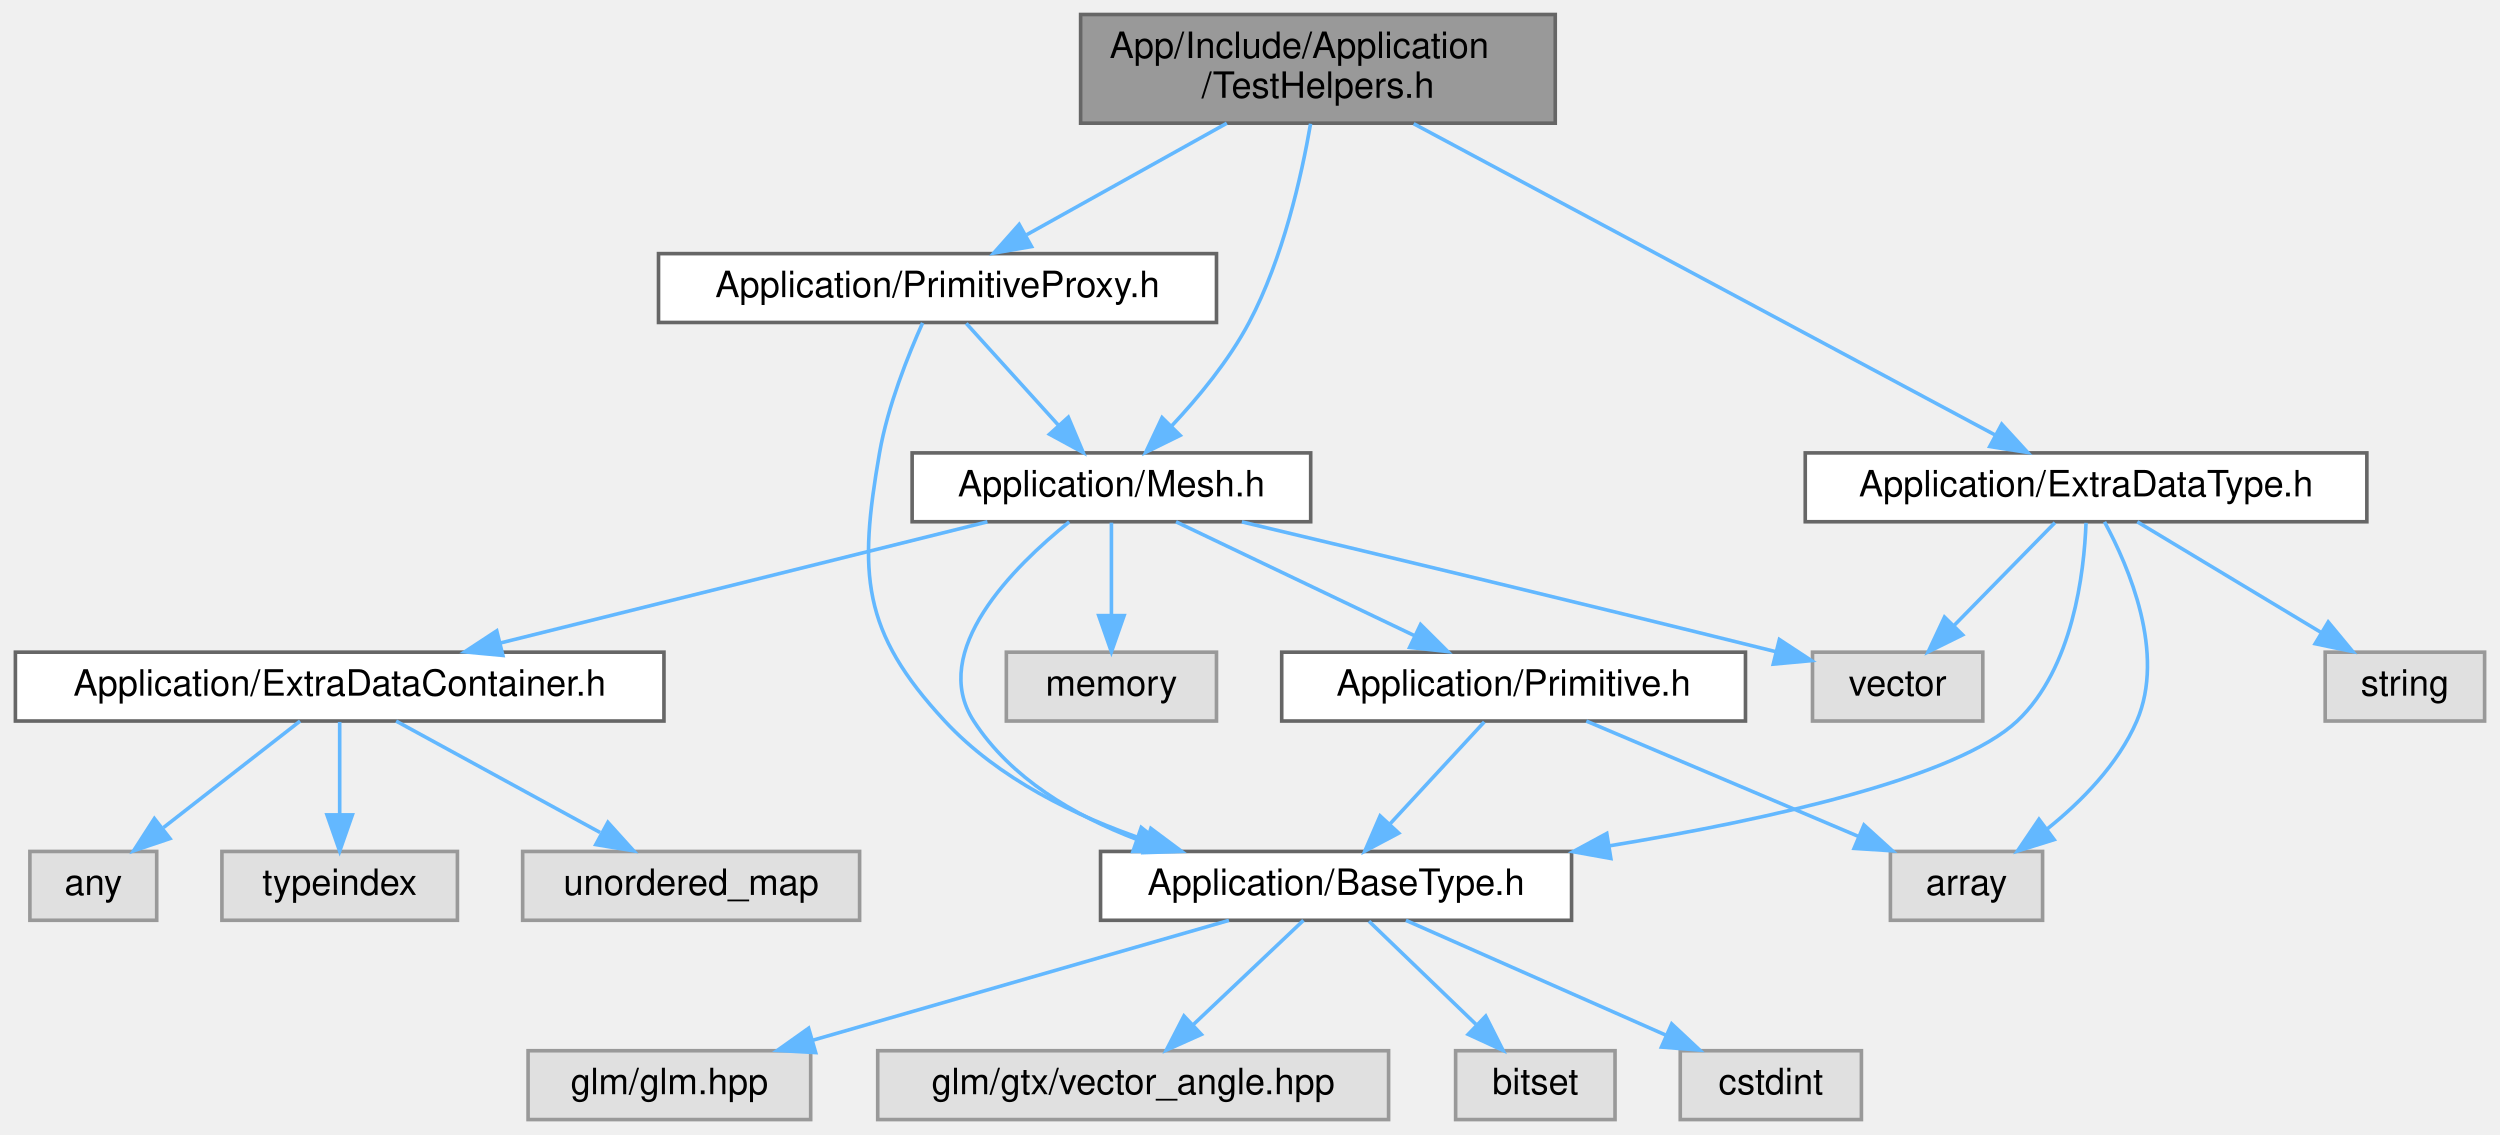
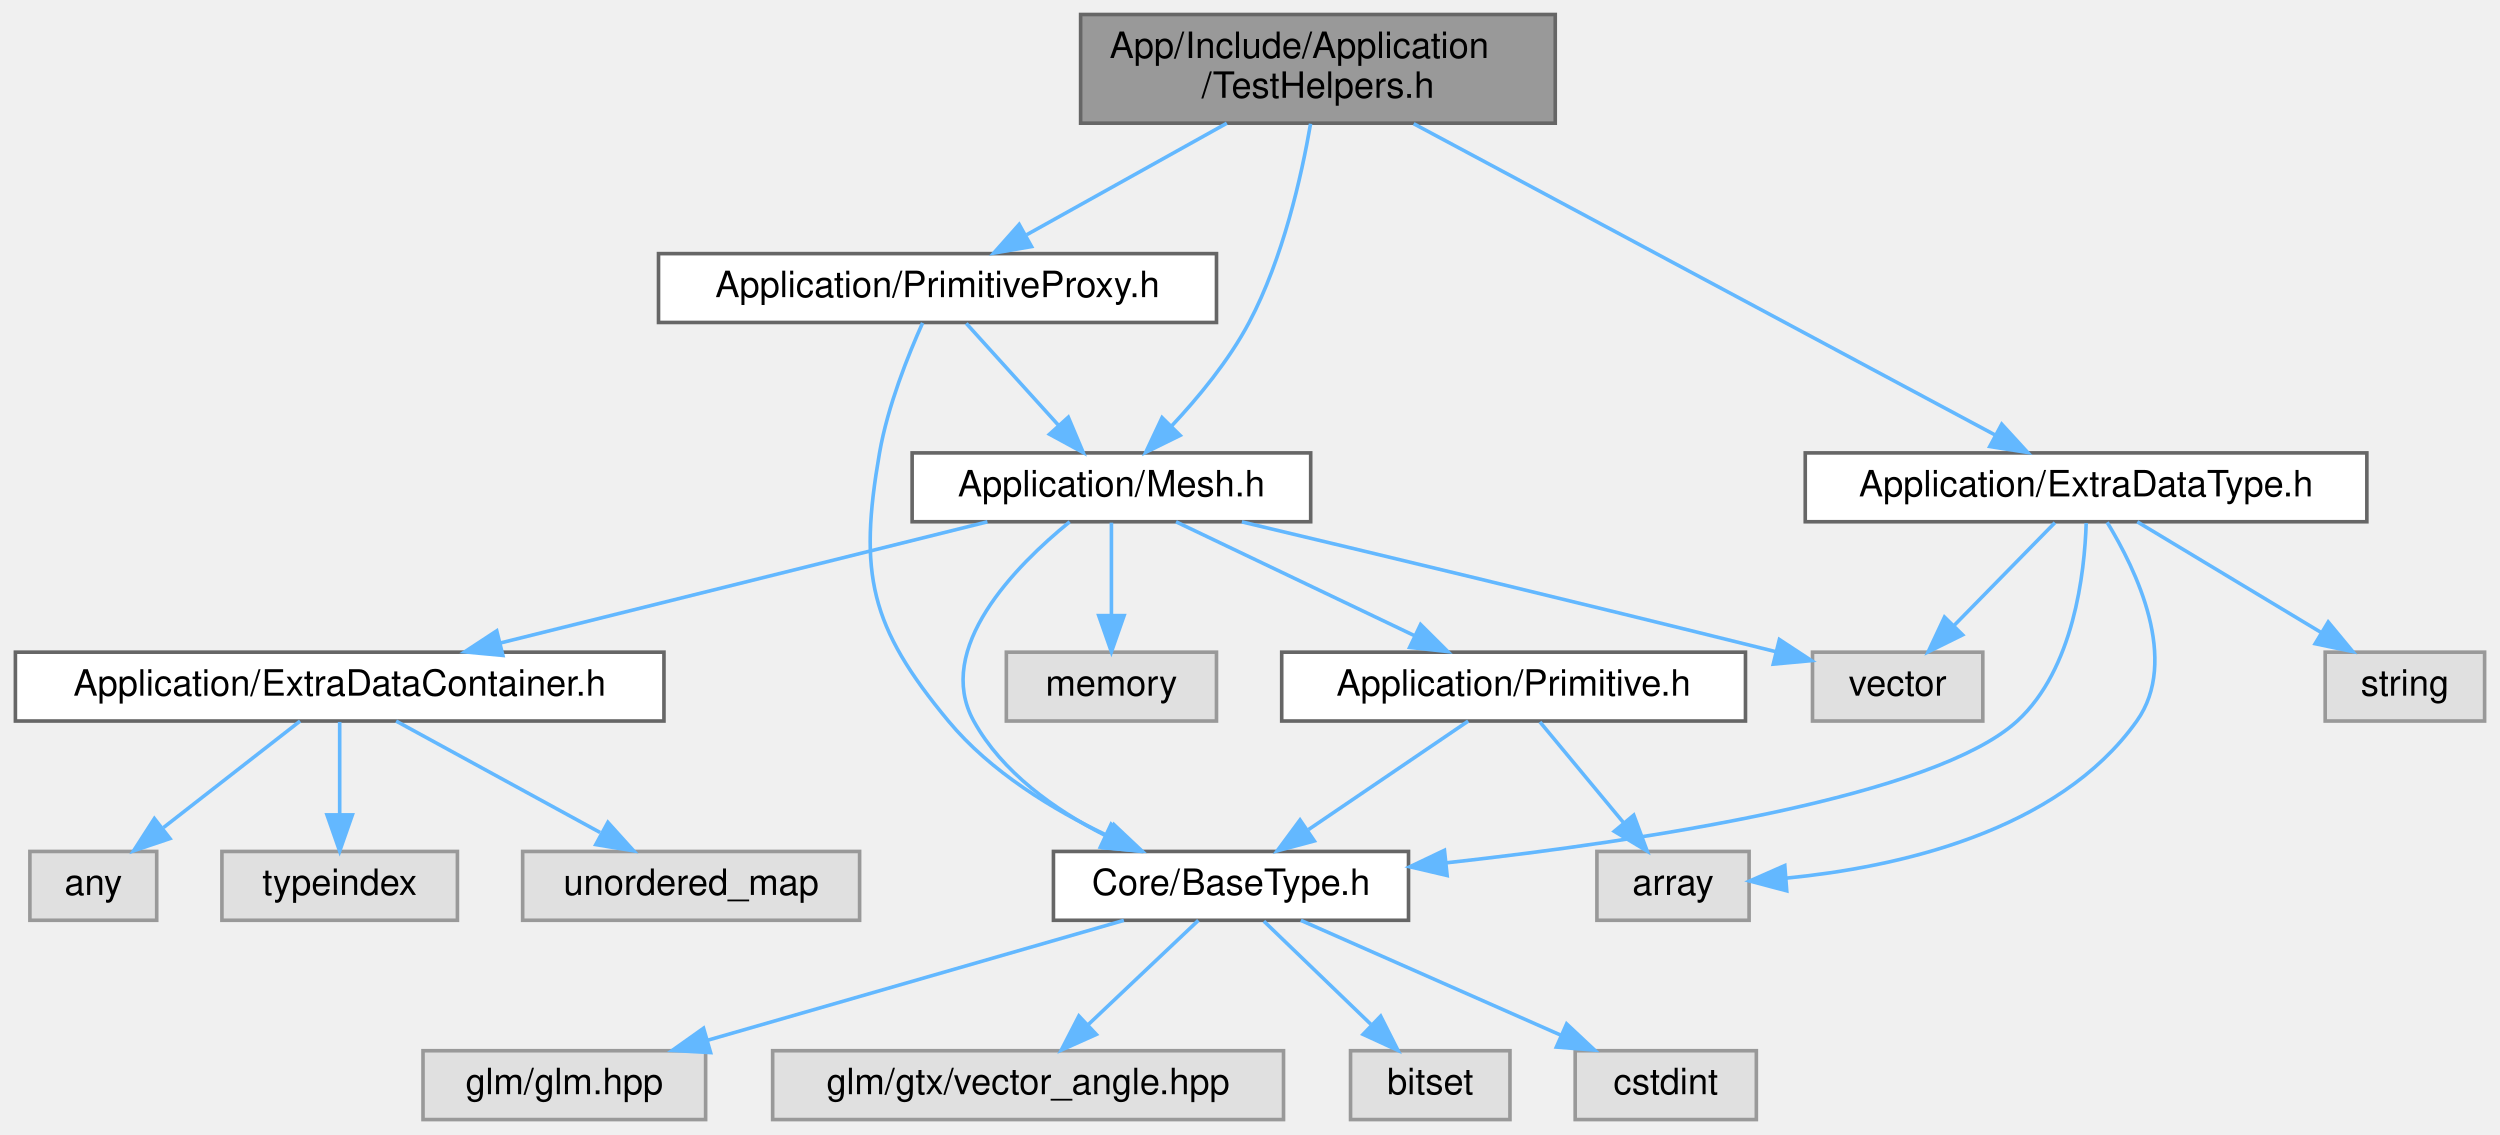
<svg xmlns="http://www.w3.org/2000/svg" xmlns:xlink="http://www.w3.org/1999/xlink" width="690pt" height="313pt" viewBox="0.00 0.00 689.50 313.00">
  <g id="graph0" class="graph" transform="scale(1 1) rotate(0) translate(4 309)">
    <g id="Node000001" class="node">
      <g id="a_Node000001">
        <a xlink:title=" ">
          <polygon fill="#999999" stroke="#666666" points="425,-305 294,-305 294,-275 425,-275 425,-305" />
          <text text-anchor="start" x="302" y="-293" font-family="Helvetica,sans-Serif" font-size="10.00">App/Include/Application</text>
          <text text-anchor="middle" x="359.5" y="-282" font-family="Helvetica,sans-Serif" font-size="10.00">/TestHelpers.h</text>
        </a>
      </g>
    </g>
    <g id="Node000002" class="node">
      <g id="a_Node000002">
        <a xlink:href="ExtraDataType_8h.html" target="_top" xlink:title=" ">
          <polygon fill="white" stroke="#666666" points="649,-184 494,-184 494,-165 649,-165 649,-184" />
          <text text-anchor="middle" x="571.5" y="-172" font-family="Helvetica,sans-Serif" font-size="10.00">Application/ExtraDataType.h</text>
        </a>
      </g>
    </g>
    <g id="edge1_Node000001_Node000002" class="edge">
      <g id="a_edge1_Node000001_Node000002">
        <a xlink:title=" ">
          <path fill="none" stroke="#63b8ff" d="M385.92,-274.85C427.13,-252.79 506.14,-210.49 546.48,-188.9" />
          <polygon fill="#63b8ff" stroke="#63b8ff" points="548.23,-191.93 555.39,-184.12 544.92,-185.76 548.23,-191.93" />
        </a>
      </g>
    </g>
    <g id="Node000011" class="node">
      <g id="a_Node000011">
        <a xlink:href="Mesh_8h.html" target="_top" xlink:title=" ">
          <polygon fill="white" stroke="#666666" points="357.5,-184 247.5,-184 247.5,-165 357.5,-165 357.5,-184" />
          <text text-anchor="middle" x="302.5" y="-172" font-family="Helvetica,sans-Serif" font-size="10.00">Application/Mesh.h</text>
        </a>
      </g>
    </g>
    <g id="edge10_Node000001_Node000011" class="edge">
      <g id="a_edge10_Node000001_Node000011">
        <a xlink:title=" ">
          <path fill="none" stroke="#63b8ff" d="M357.47,-274.85C354.97,-260.41 349.87,-237.67 340.5,-220 334.93,-209.5 326.51,-199.3 319.02,-191.32" />
          <polygon fill="#63b8ff" stroke="#63b8ff" points="321.47,-188.83 311.97,-184.16 316.48,-193.74 321.47,-188.83" />
        </a>
      </g>
    </g>
    <g id="Node000018" class="node">
      <g id="a_Node000018">
        <a xlink:href="PrimitiveProxy_8h.html" target="_top" xlink:title=" ">
          <polygon fill="white" stroke="#666666" points="331.5,-239 177.5,-239 177.5,-220 331.5,-220 331.5,-239" />
          <text text-anchor="middle" x="254.5" y="-227" font-family="Helvetica,sans-Serif" font-size="10.00">Application/PrimitiveProxy.h</text>
        </a>
      </g>
    </g>
    <g id="edge21_Node000001_Node000018" class="edge">
      <g id="a_edge21_Node000001_Node000018">
        <a xlink:title=" ">
          <path fill="none" stroke="#63b8ff" d="M334.35,-274.99C317.61,-265.66 295.73,-253.47 279.11,-244.21" />
          <polygon fill="#63b8ff" stroke="#63b8ff" points="280.45,-240.95 270.01,-239.14 277.04,-247.06 280.45,-240.95" />
        </a>
      </g>
    </g>
    <g id="Node000003" class="node">
      <g id="a_Node000003">
        <a xlink:href="BaseType_8h.html" target="_top" xlink:title=" ">
-           <polygon fill="white" stroke="#666666" points="429.5,-74 299.5,-74 299.5,-55 429.5,-55 429.5,-74" />
-           <text text-anchor="middle" x="364.5" y="-62" font-family="Helvetica,sans-Serif" font-size="10.00">Application/BaseType.h</text>
+           <polygon fill="white" stroke="#666666" points="384.5,-74 286.5,-74 286.5,-55 384.5,-55 384.5,-74" />
+           <text text-anchor="middle" x="335.5" y="-62" font-family="Helvetica,sans-Serif" font-size="10.00">Core/BaseType.h</text>
        </a>
      </g>
    </g>
    <g id="edge2_Node000002_Node000003" class="edge">
      <g id="a_edge2_Node000002_Node000003">
        <a xlink:title=" ">
-           <path fill="none" stroke="#63b8ff" d="M571.49,-164.7C570.98,-150.98 567.9,-124.53 552.5,-110 536.06,-94.49 484.8,-82.97 439.95,-75.55" />
-           <polygon fill="#63b8ff" stroke="#63b8ff" points="440.34,-72.06 429.91,-73.93 439.22,-78.97 440.34,-72.06" />
+           <path fill="none" stroke="#63b8ff" d="M571.54,-164.65C571.1,-150.85 568.12,-124.3 552.5,-110 529.87,-89.28 451.14,-77.1 395.04,-70.87" />
+           <polygon fill="#63b8ff" stroke="#63b8ff" points="395.16,-67.36 384.85,-69.77 394.42,-74.32 395.16,-67.36" />
        </a>
      </g>
    </g>
    <g id="Node000008" class="node">
      <g id="a_Node000008">
        <a xlink:title=" ">
-           <polygon fill="#e0e0e0" stroke="#999999" points="559.5,-74 517.5,-74 517.5,-55 559.5,-55 559.5,-74" />
-           <text text-anchor="middle" x="538.5" y="-62" font-family="Helvetica,sans-Serif" font-size="10.00">array</text>
+           <polygon fill="#e0e0e0" stroke="#999999" points="478.5,-74 436.5,-74 436.5,-55 478.5,-55 478.5,-74" />
+           <text text-anchor="middle" x="457.5" y="-62" font-family="Helvetica,sans-Serif" font-size="10.00">array</text>
        </a>
      </g>
    </g>
    <g id="edge7_Node000002_Node000008" class="edge">
      <g id="a_edge7_Node000002_Node000008">
        <a xlink:title=" ">
-           <path fill="none" stroke="#63b8ff" d="M576.59,-164.97C583.35,-152.48 593.53,-128.67 585.5,-110 580.35,-98.03 570.21,-87.76 560.67,-80.12" />
-           <polygon fill="#63b8ff" stroke="#63b8ff" points="562.69,-77.26 552.57,-74.11 558.51,-82.88 562.69,-77.26" />
+           <path fill="none" stroke="#63b8ff" d="M577.32,-164.85C585.31,-151.78 597.41,-126.74 585.5,-110 563.67,-79.3 519.07,-69.59 488.73,-66.63" />
+           <polygon fill="#63b8ff" stroke="#63b8ff" points="488.89,-63.13 478.65,-65.84 488.35,-70.11 488.89,-63.13" />
        </a>
      </g>
    </g>
    <g id="Node000009" class="node">
      <g id="a_Node000009">
        <a xlink:title=" ">
          <polygon fill="#e0e0e0" stroke="#999999" points="681.5,-129 637.5,-129 637.5,-110 681.5,-110 681.5,-129" />
          <text text-anchor="middle" x="659.5" y="-117" font-family="Helvetica,sans-Serif" font-size="10.00">string</text>
        </a>
      </g>
    </g>
    <g id="edge8_Node000002_Node000009" class="edge">
      <g id="a_edge8_Node000002_Node000009">
        <a xlink:title=" ">
          <path fill="none" stroke="#63b8ff" d="M585.64,-164.98C599.29,-156.77 620.19,-144.18 636.28,-134.49" />
          <polygon fill="#63b8ff" stroke="#63b8ff" points="638.34,-137.33 645.1,-129.17 634.73,-131.33 638.34,-137.33" />
        </a>
      </g>
    </g>
    <g id="Node000010" class="node">
      <g id="a_Node000010">
        <a xlink:title=" ">
          <polygon fill="#e0e0e0" stroke="#999999" points="543,-129 496,-129 496,-110 543,-110 543,-129" />
          <text text-anchor="middle" x="519.5" y="-117" font-family="Helvetica,sans-Serif" font-size="10.00">vector</text>
        </a>
      </g>
    </g>
    <g id="edge9_Node000002_Node000010" class="edge">
      <g id="a_edge9_Node000002_Node000010">
        <a xlink:title=" ">
          <path fill="none" stroke="#63b8ff" d="M562.91,-164.75C555.34,-157.03 544.12,-145.6 534.99,-136.28" />
          <polygon fill="#63b8ff" stroke="#63b8ff" points="537.43,-133.78 527.93,-129.09 532.43,-138.68 537.43,-133.78" />
        </a>
      </g>
    </g>
    <g id="Node000004" class="node">
      <g id="a_Node000004">
        <a xlink:title=" ">
-           <polygon fill="#e0e0e0" stroke="#999999" points="219.5,-19 141.5,-19 141.5,0 219.5,0 219.5,-19" />
-           <text text-anchor="middle" x="180.5" y="-7" font-family="Helvetica,sans-Serif" font-size="10.00">glm/glm.hpp</text>
+           <polygon fill="#e0e0e0" stroke="#999999" points="190.5,-19 112.5,-19 112.5,0 190.5,0 190.5,-19" />
+           <text text-anchor="middle" x="151.5" y="-7" font-family="Helvetica,sans-Serif" font-size="10.00">glm/glm.hpp</text>
        </a>
      </g>
    </g>
    <g id="edge3_Node000003_Node000004" class="edge">
      <g id="a_edge3_Node000003_Node000004">
        <a xlink:title=" ">
-           <path fill="none" stroke="#63b8ff" d="M334.94,-54.98C303.78,-46.01 254.53,-31.82 220.04,-21.89" />
-           <polygon fill="#63b8ff" stroke="#63b8ff" points="220.87,-18.49 210.29,-19.08 218.93,-25.21 220.87,-18.49" />
+           <path fill="none" stroke="#63b8ff" d="M305.94,-54.98C274.78,-46.01 225.53,-31.82 191.04,-21.89" />
+           <polygon fill="#63b8ff" stroke="#63b8ff" points="191.87,-18.49 181.29,-19.08 189.93,-25.21 191.87,-18.49" />
        </a>
      </g>
    </g>
    <g id="Node000005" class="node">
      <g id="a_Node000005">
        <a xlink:title=" ">
-           <polygon fill="#e0e0e0" stroke="#999999" points="379,-19 238,-19 238,0 379,0 379,-19" />
-           <text text-anchor="middle" x="308.5" y="-7" font-family="Helvetica,sans-Serif" font-size="10.00">glm/gtx/vector_angle.hpp</text>
+           <polygon fill="#e0e0e0" stroke="#999999" points="350,-19 209,-19 209,0 350,0 350,-19" />
+           <text text-anchor="middle" x="279.5" y="-7" font-family="Helvetica,sans-Serif" font-size="10.00">glm/gtx/vector_angle.hpp</text>
        </a>
      </g>
    </g>
    <g id="edge4_Node000003_Node000005" class="edge">
      <g id="a_edge4_Node000003_Node000005">
        <a xlink:title=" ">
-           <path fill="none" stroke="#63b8ff" d="M355.5,-54.98C347.31,-47.23 334.99,-35.58 325.03,-26.14" />
-           <polygon fill="#63b8ff" stroke="#63b8ff" points="327.33,-23.5 317.66,-19.17 322.52,-28.59 327.33,-23.5" />
+           <path fill="none" stroke="#63b8ff" d="M326.5,-54.98C318.31,-47.23 305.99,-35.58 296.03,-26.14" />
+           <polygon fill="#63b8ff" stroke="#63b8ff" points="298.33,-23.5 288.66,-19.17 293.52,-28.59 298.33,-23.5" />
        </a>
      </g>
    </g>
    <g id="Node000006" class="node">
      <g id="a_Node000006">
        <a xlink:title=" ">
-           <polygon fill="#e0e0e0" stroke="#999999" points="441.5,-19 397.5,-19 397.5,0 441.5,0 441.5,-19" />
-           <text text-anchor="middle" x="419.5" y="-7" font-family="Helvetica,sans-Serif" font-size="10.00">bitset</text>
+           <polygon fill="#e0e0e0" stroke="#999999" points="412.5,-19 368.5,-19 368.5,0 412.5,0 412.5,-19" />
+           <text text-anchor="middle" x="390.5" y="-7" font-family="Helvetica,sans-Serif" font-size="10.00">bitset</text>
        </a>
      </g>
    </g>
    <g id="edge5_Node000003_Node000006" class="edge">
      <g id="a_edge5_Node000003_Node000006">
        <a xlink:title=" ">
-           <path fill="none" stroke="#63b8ff" d="M373.58,-54.75C381.59,-47.03 393.46,-35.6 403.12,-26.28" />
-           <polygon fill="#63b8ff" stroke="#63b8ff" points="405.81,-28.55 410.59,-19.09 400.96,-23.51 405.81,-28.55" />
+           <path fill="none" stroke="#63b8ff" d="M344.58,-54.75C352.59,-47.03 364.46,-35.6 374.12,-26.28" />
+           <polygon fill="#63b8ff" stroke="#63b8ff" points="376.81,-28.55 381.59,-19.09 371.96,-23.51 376.81,-28.55" />
        </a>
      </g>
    </g>
    <g id="Node000007" class="node">
      <g id="a_Node000007">
        <a xlink:title=" ">
-           <polygon fill="#e0e0e0" stroke="#999999" points="509.5,-19 459.5,-19 459.5,0 509.5,0 509.5,-19" />
-           <text text-anchor="middle" x="484.5" y="-7" font-family="Helvetica,sans-Serif" font-size="10.00">cstdint</text>
+           <polygon fill="#e0e0e0" stroke="#999999" points="480.5,-19 430.5,-19 430.5,0 480.5,0 480.5,-19" />
+           <text text-anchor="middle" x="455.5" y="-7" font-family="Helvetica,sans-Serif" font-size="10.00">cstdint</text>
        </a>
      </g>
    </g>
    <g id="edge6_Node000003_Node000007" class="edge">
      <g id="a_edge6_Node000003_Node000007">
        <a xlink:title=" ">
-           <path fill="none" stroke="#63b8ff" d="M383.78,-54.98C403.17,-46.42 433.31,-33.11 455.57,-23.28" />
-           <polygon fill="#63b8ff" stroke="#63b8ff" points="457.14,-26.41 464.87,-19.17 454.31,-20.01 457.14,-26.41" />
-         </a>
-       </g>
-     </g>
-     <g id="edge11_Node000011_Node000003" class="edge">
-       <g id="a_edge11_Node000011_Node000003">
-         <a xlink:title=" ">
-           <path fill="none" stroke="#63b8ff" d="M290.85,-164.96C275.54,-152.65 251.97,-129.29 264.5,-110 274.76,-94.2 292.07,-83.97 309.44,-77.35" />
-           <polygon fill="#63b8ff" stroke="#63b8ff" points="310.73,-80.61 319.04,-74.04 308.45,-73.99 310.73,-80.61" />
+           <path fill="none" stroke="#63b8ff" d="M354.78,-54.98C374.17,-46.42 404.31,-33.11 426.57,-23.28" />
+           <polygon fill="#63b8ff" stroke="#63b8ff" points="428.14,-26.41 435.87,-19.17 425.31,-20.01 428.14,-26.41" />
+         </a>
+       </g>
+     </g>
+     <g id="edge18_Node000011_Node000003" class="edge">
+       <g id="a_edge18_Node000011_Node000003">
+         <a xlink:title=" ">
+           <path fill="none" stroke="#63b8ff" d="M290.98,-164.98C276.12,-152.89 253.43,-130.01 264.5,-110 272.34,-95.83 286.79,-85.57 300.61,-78.5" />
+           <polygon fill="#63b8ff" stroke="#63b8ff" points="302.42,-81.52 309.99,-74.1 299.45,-75.18 302.42,-81.52" />
        </a>
      </g>
    </g>
    <g id="edge20_Node000011_Node000010" class="edge">
      <g id="a_edge20_Node000011_Node000010">
        <a xlink:title=" ">
          <path fill="none" stroke="#63b8ff" d="M338.5,-164.96C373.59,-156.6 428.72,-143.37 485.8,-129.15" />
          <polygon fill="#63b8ff" stroke="#63b8ff" points="486.86,-132.49 495.72,-126.67 485.17,-125.7 486.86,-132.49" />
        </a>
      </g>
    </g>
    <g id="Node000012" class="node">
      <g id="a_Node000012">
        <a xlink:href="ExtraDataContainer_8h.html" target="_top" xlink:title=" ">
          <polygon fill="white" stroke="#666666" points="179,-129 0,-129 0,-110 179,-110 179,-129" />
          <text text-anchor="middle" x="89.5" y="-117" font-family="Helvetica,sans-Serif" font-size="10.00">Application/ExtraDataContainer.h</text>
        </a>
      </g>
    </g>
-     <g id="edge12_Node000011_Node000012" class="edge">
-       <g id="a_edge12_Node000011_Node000012">
+     <g id="edge11_Node000011_Node000012" class="edge">
+       <g id="a_edge11_Node000011_Node000012">
        <a xlink:title=" ">
          <path fill="none" stroke="#63b8ff" d="M268.28,-164.98C231.74,-155.89 173.72,-141.46 133.74,-131.51" />
          <polygon fill="#63b8ff" stroke="#63b8ff" points="134.54,-128.1 123.99,-129.08 132.85,-134.89 134.54,-128.1" />
        </a>
      </g>
    </g>
    <g id="Node000016" class="node">
      <g id="a_Node000016">
        <a xlink:href="Primitive_8h.html" target="_top" xlink:title=" ">
          <polygon fill="white" stroke="#666666" points="477.5,-129 349.5,-129 349.5,-110 477.5,-110 477.5,-129" />
          <text text-anchor="middle" x="413.5" y="-117" font-family="Helvetica,sans-Serif" font-size="10.00">Application/Primitive.h</text>
        </a>
      </g>
    </g>
-     <g id="edge16_Node000011_Node000016" class="edge">
-       <g id="a_edge16_Node000011_Node000016">
+     <g id="edge15_Node000011_Node000016" class="edge">
+       <g id="a_edge15_Node000011_Node000016">
        <a xlink:title=" ">
          <path fill="none" stroke="#63b8ff" d="M320.33,-164.98C338.11,-156.5 365.65,-143.35 386.18,-133.54" />
          <polygon fill="#63b8ff" stroke="#63b8ff" points="387.83,-136.64 395.34,-129.17 384.81,-130.32 387.83,-136.64" />
        </a>
      </g>
    </g>
    <g id="Node000017" class="node">
      <g id="a_Node000017">
        <a xlink:title=" ">
          <polygon fill="#e0e0e0" stroke="#999999" points="331.5,-129 273.5,-129 273.5,-110 331.5,-110 331.5,-129" />
          <text text-anchor="middle" x="302.5" y="-117" font-family="Helvetica,sans-Serif" font-size="10.00">memory</text>
        </a>
      </g>
    </g>
    <g id="edge19_Node000011_Node000017" class="edge">
      <g id="a_edge19_Node000011_Node000017">
        <a xlink:title=" ">
          <path fill="none" stroke="#63b8ff" d="M302.5,-164.75C302.5,-157.8 302.5,-147.85 302.5,-139.13" />
          <polygon fill="#63b8ff" stroke="#63b8ff" points="306,-139.09 302.5,-129.09 299,-139.09 306,-139.09" />
        </a>
      </g>
    </g>
    <g id="Node000013" class="node">
      <g id="a_Node000013">
        <a xlink:title=" ">
          <polygon fill="#e0e0e0" stroke="#999999" points="39,-74 4,-74 4,-55 39,-55 39,-74" />
          <text text-anchor="middle" x="21.5" y="-62" font-family="Helvetica,sans-Serif" font-size="10.00">any</text>
        </a>
      </g>
    </g>
-     <g id="edge13_Node000012_Node000013" class="edge">
-       <g id="a_edge13_Node000012_Node000013">
+     <g id="edge12_Node000012_Node000013" class="edge">
+       <g id="a_edge12_Node000012_Node000013">
        <a xlink:title=" ">
          <path fill="none" stroke="#63b8ff" d="M78.57,-109.98C68.42,-102.07 53.08,-90.11 40.85,-80.58" />
          <polygon fill="#63b8ff" stroke="#63b8ff" points="42.66,-77.56 32.62,-74.17 38.36,-83.08 42.66,-77.56" />
        </a>
      </g>
    </g>
    <g id="Node000014" class="node">
      <g id="a_Node000014">
        <a xlink:title=" ">
          <polygon fill="#e0e0e0" stroke="#999999" points="122,-74 57,-74 57,-55 122,-55 122,-74" />
          <text text-anchor="middle" x="89.5" y="-62" font-family="Helvetica,sans-Serif" font-size="10.00">typeindex</text>
        </a>
      </g>
    </g>
-     <g id="edge14_Node000012_Node000014" class="edge">
-       <g id="a_edge14_Node000012_Node000014">
+     <g id="edge13_Node000012_Node000014" class="edge">
+       <g id="a_edge13_Node000012_Node000014">
        <a xlink:title=" ">
          <path fill="none" stroke="#63b8ff" d="M89.5,-109.75C89.5,-102.8 89.5,-92.85 89.5,-84.13" />
          <polygon fill="#63b8ff" stroke="#63b8ff" points="93,-84.09 89.5,-74.09 86,-84.09 93,-84.09" />
        </a>
      </g>
    </g>
    <g id="Node000015" class="node">
      <g id="a_Node000015">
        <a xlink:title=" ">
          <polygon fill="#e0e0e0" stroke="#999999" points="233,-74 140,-74 140,-55 233,-55 233,-74" />
          <text text-anchor="middle" x="186.5" y="-62" font-family="Helvetica,sans-Serif" font-size="10.00">unordered_map</text>
        </a>
      </g>
    </g>
-     <g id="edge15_Node000012_Node000015" class="edge">
-       <g id="a_edge15_Node000012_Node000015">
+     <g id="edge14_Node000012_Node000015" class="edge">
+       <g id="a_edge14_Node000012_Node000015">
        <a xlink:title=" ">
          <path fill="none" stroke="#63b8ff" d="M105.08,-109.98C120.27,-101.69 143.6,-88.94 161.4,-79.22" />
          <polygon fill="#63b8ff" stroke="#63b8ff" points="163.53,-82.04 170.63,-74.17 160.18,-75.89 163.53,-82.04" />
        </a>
      </g>
    </g>
-     <g id="edge17_Node000016_Node000003" class="edge">
-       <g id="a_edge17_Node000016_Node000003">
-         <a xlink:title=" ">
-           <path fill="none" stroke="#63b8ff" d="M405.41,-109.75C398.34,-102.11 387.91,-90.82 379.35,-81.56" />
-           <polygon fill="#63b8ff" stroke="#63b8ff" points="381.8,-79.06 372.44,-74.09 376.66,-83.81 381.8,-79.06" />
-         </a>
-       </g>
-     </g>
-     <g id="edge18_Node000016_Node000008" class="edge">
-       <g id="a_edge18_Node000016_Node000008">
-         <a xlink:title=" ">
-           <path fill="none" stroke="#63b8ff" d="M433.58,-109.98C453.87,-101.38 485.46,-87.99 508.67,-78.15" />
-           <polygon fill="#63b8ff" stroke="#63b8ff" points="510.21,-81.3 518.05,-74.17 507.48,-74.85 510.21,-81.3" />
-         </a>
-       </g>
-     </g>
-     <g id="edge22_Node000018_Node000003" class="edge">
-       <g id="a_edge22_Node000018_Node000003">
-         <a xlink:title=" ">
-           <path fill="none" stroke="#63b8ff" d="M250.39,-219.88C246.44,-211.09 240.76,-196.94 238.5,-184 232.69,-150.65 233.47,-134.81 256.5,-110 271.26,-94.1 292.55,-83.71 312.33,-77.01" />
-           <polygon fill="#63b8ff" stroke="#63b8ff" points="313.39,-80.35 321.88,-74.01 311.29,-73.67 313.39,-80.35" />
-         </a>
-       </g>
-     </g>
-     <g id="edge23_Node000018_Node000011" class="edge">
-       <g id="a_edge23_Node000018_Node000011">
+     <g id="edge16_Node000016_Node000003" class="edge">
+       <g id="a_edge16_Node000016_Node000003">
+         <a xlink:title=" ">
+           <path fill="none" stroke="#63b8ff" d="M400.97,-109.98C389.1,-101.92 371.04,-89.65 356.89,-80.03" />
+           <polygon fill="#63b8ff" stroke="#63b8ff" points="358.5,-76.9 348.26,-74.17 354.56,-82.69 358.5,-76.9" />
+         </a>
+       </g>
+     </g>
+     <g id="edge17_Node000016_Node000008" class="edge">
+       <g id="a_edge17_Node000016_Node000008">
+         <a xlink:title=" ">
+           <path fill="none" stroke="#63b8ff" d="M420.77,-109.75C427.04,-102.18 436.29,-91.05 443.93,-81.84" />
+           <polygon fill="#63b8ff" stroke="#63b8ff" points="446.67,-84.02 450.37,-74.09 441.29,-79.55 446.67,-84.02" />
+         </a>
+       </g>
+     </g>
+     <g id="edge23_Node000018_Node000003" class="edge">
+       <g id="a_edge23_Node000018_Node000003">
+         <a xlink:title=" ">
+           <path fill="none" stroke="#63b8ff" d="M250.39,-219.88C246.44,-211.09 240.76,-196.94 238.5,-184 232.67,-150.55 235.82,-136.13 257.5,-110 269.12,-95.99 286.37,-85.5 301.69,-78.24" />
+           <polygon fill="#63b8ff" stroke="#63b8ff" points="303.21,-81.4 310.92,-74.13 300.36,-75 303.21,-81.4" />
+         </a>
+       </g>
+     </g>
+     <g id="edge22_Node000018_Node000011" class="edge">
+       <g id="a_edge22_Node000018_Node000011">
        <a xlink:title=" ">
          <path fill="none" stroke="#63b8ff" d="M262.43,-219.75C269.35,-212.11 279.57,-200.82 287.95,-191.56" />
          <polygon fill="#63b8ff" stroke="#63b8ff" points="290.6,-193.85 294.72,-184.09 285.41,-189.15 290.6,-193.85" />
        </a>
      </g>
    </g>
  </g>
</svg>
